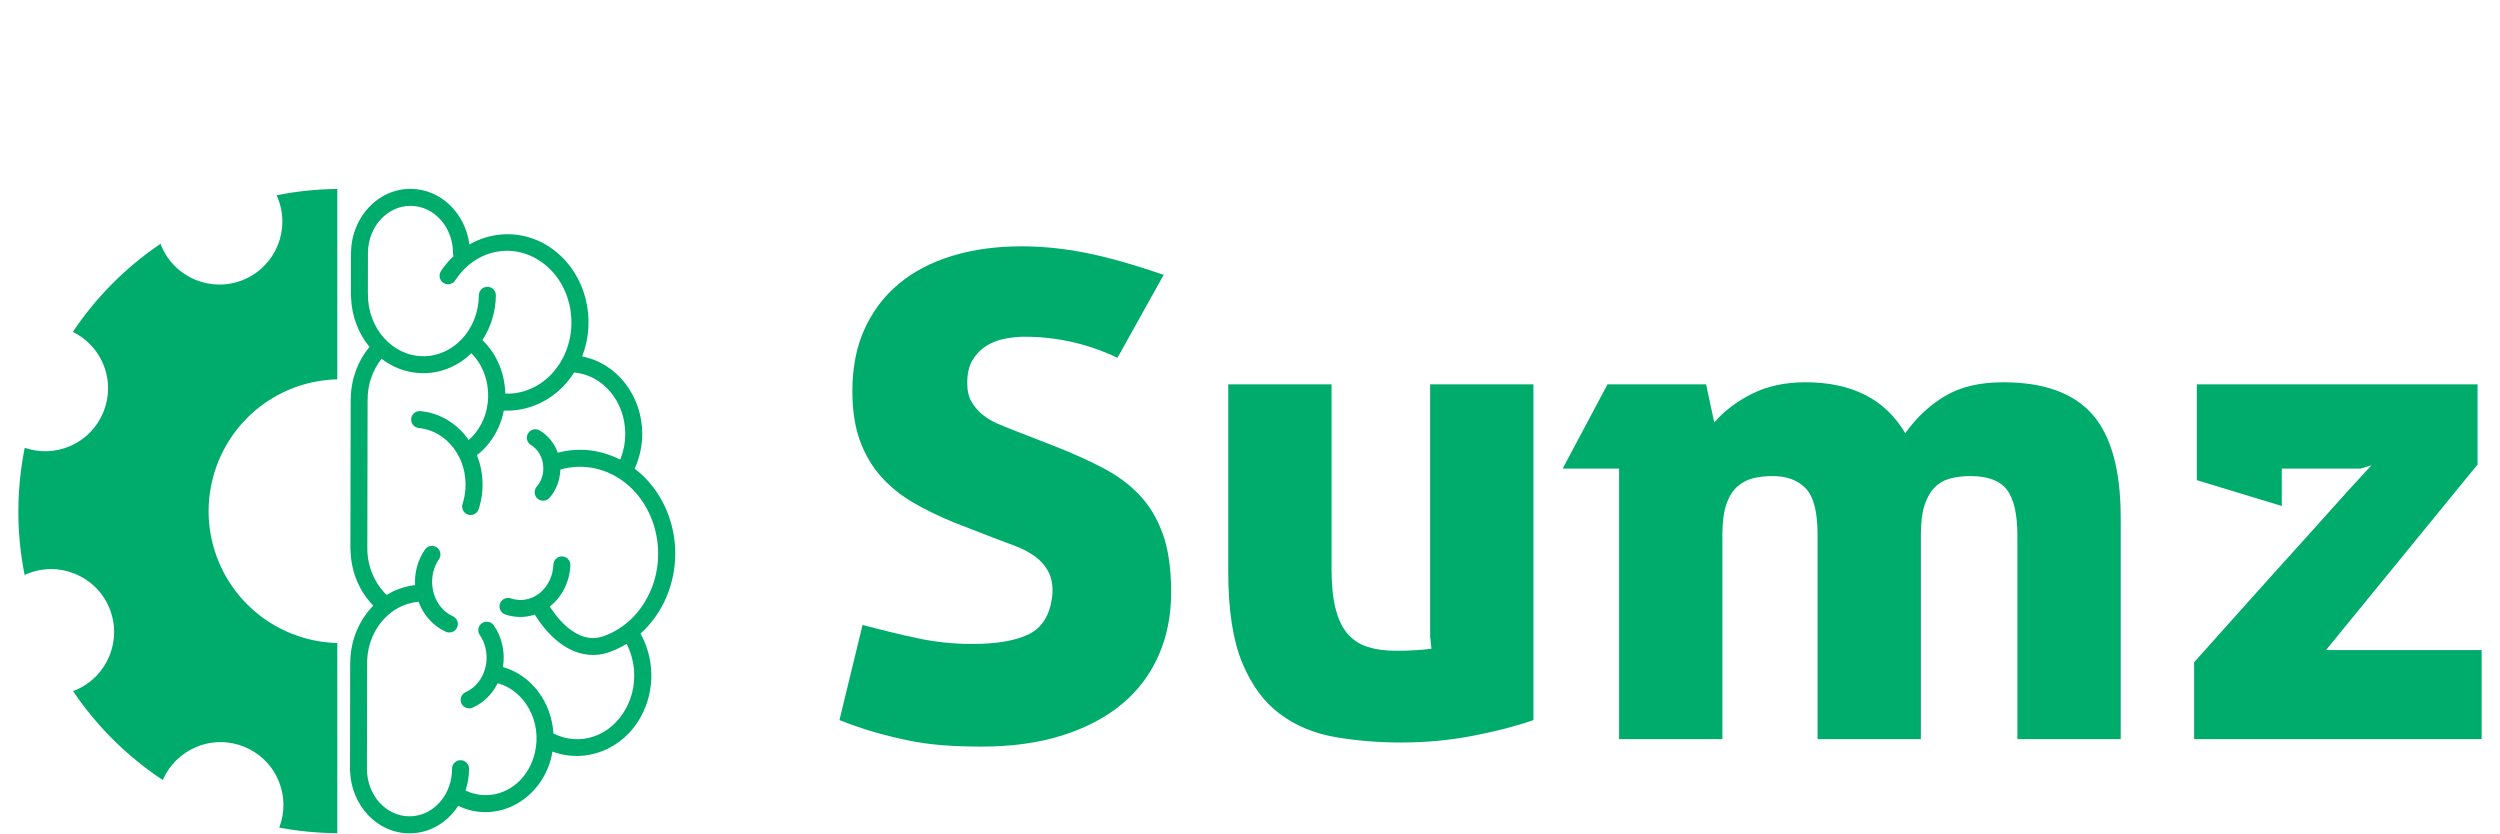
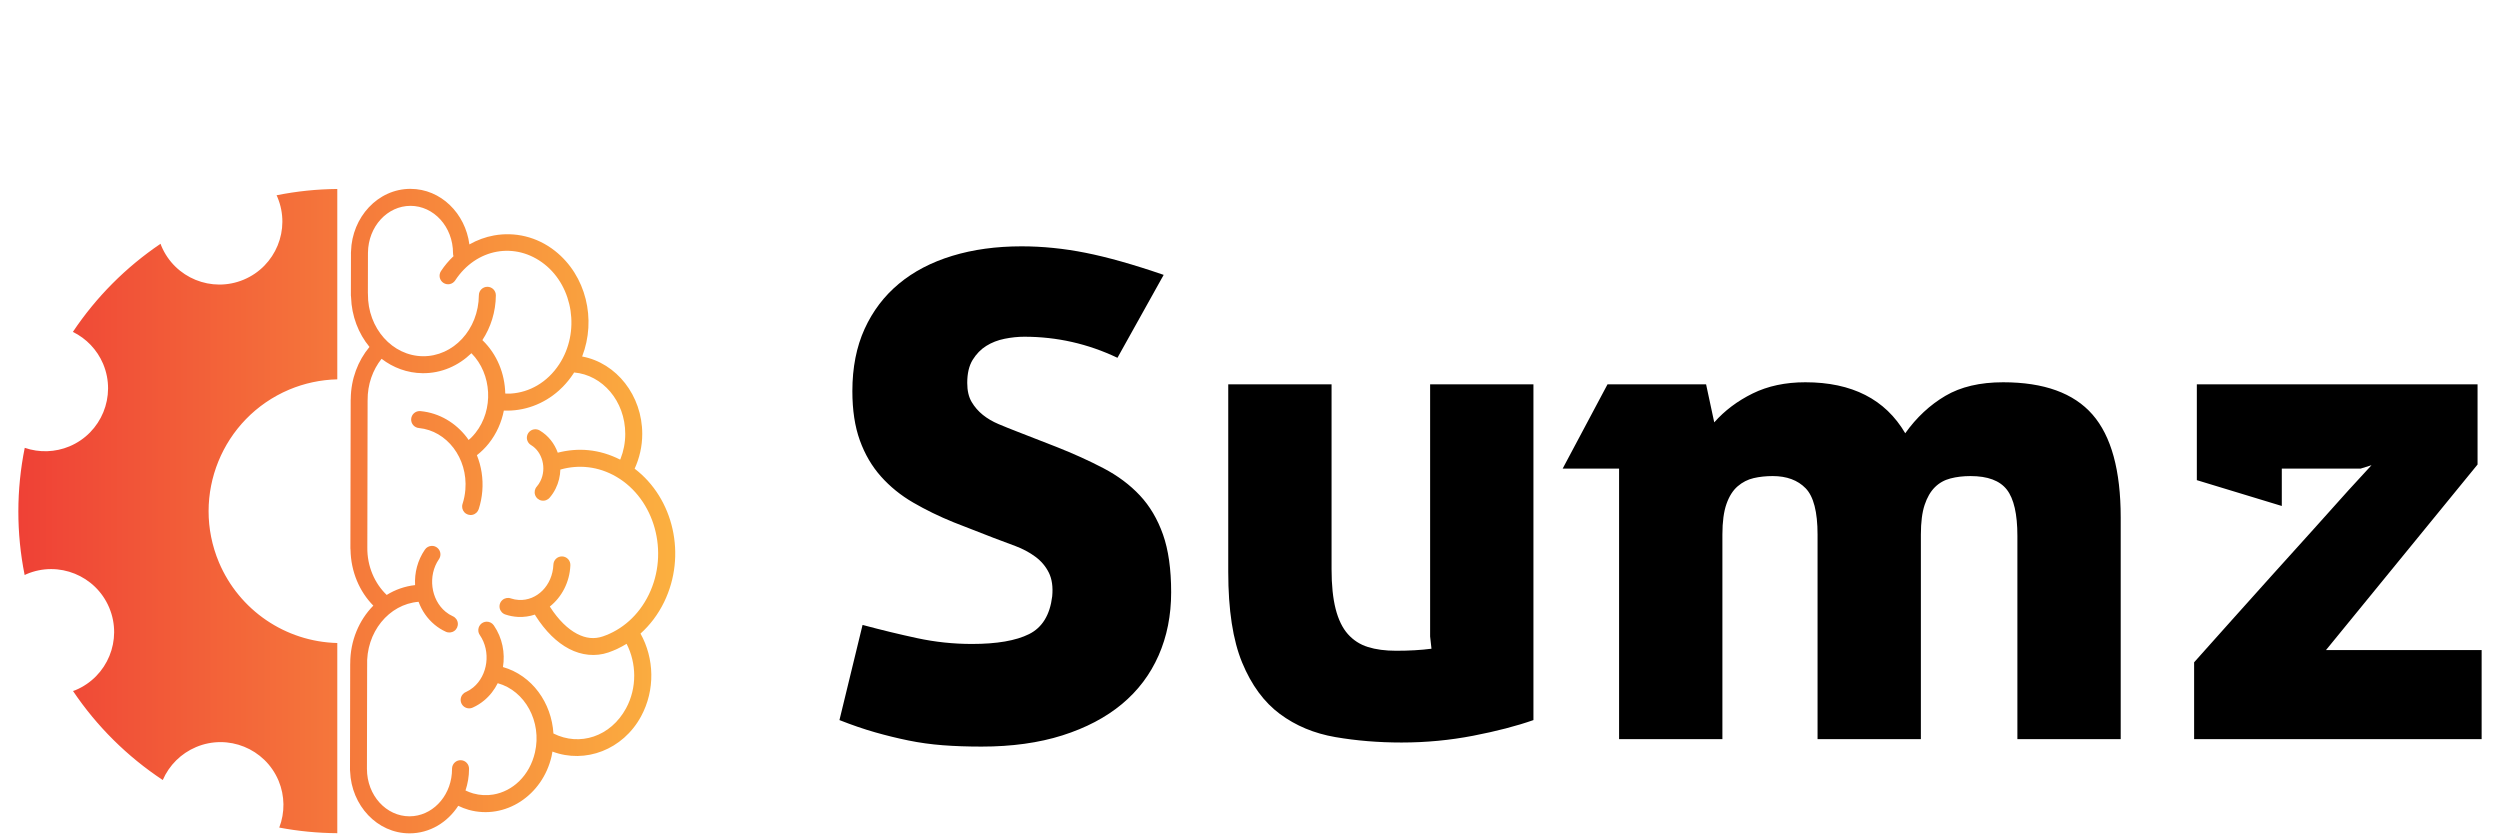
<svg xmlns="http://www.w3.org/2000/svg" width="90" height="30" viewBox="0 0 300 101.491" class="css-1j8o68f" version="1.1" id="svg12">
  <defs id="SvgjsDefs10989">
    <linearGradient id="SvgjsLinearGradient10994">
-       <stop id="SvgjsStop10995" stop-color="#00AC6B" offset="0" />
-       <stop id="SvgjsStop10996" stop-color="#00AC6B" offset="1" />
+       <stop id="SvgjsStop10995" stop-color="#ef4136" offset="0" />
+       <stop id="SvgjsStop10996" stop-color="#fbb040" offset="1" />
    </linearGradient>
  </defs>
  <g id="SvgjsG10990" featurekey="hmhgWD-0" transform="matrix(0.827779,0,0,0.827779,-1.498085,20.44879)" fill="url(#SvgjsLinearGradient10994)">
    <path d="m59.5 3.082c-4.795 0-8.602 4.16-8.746 9.193a1.25 1.25 0 0 0-0.01 0.16v0.051 0.002c-2.12e-4 0.027-0.004 0.053-0.004 0.08a1.25 1.25 0 0 0 0.004 0.125l-0.012 6.062a1.25 1.25 0 0 0 0.027 0.27 1.25 1.25 0 0 0 0 0.006c0.088 2.786 1.089 5.342 2.709 7.309-1.697 2.033-2.723 4.707-2.754 7.625a1.25 1.25 0 0 0-0.012 0.18l-0.041 21.643a1.25 1.25 0 0 0 0 0.008c-3.4e-5 0.003 3.3e-5 0.005 0 0.008v0.164a1.25 1.25 0 0 0 0.018 0.215 1.25 1.25 0 0 0 0 0.008c0.058 3.216 1.313 6.136 3.356 8.213-2.113 2.135-3.4 5.177-3.398 8.484v0.002a1.25 1.25 0 0 0-0.006 0.121l-0.029 15.393a1.25 1.25 0 0 0 0 0.014c0 0.002-1e-6 0.004 0 0.006v0.156a1.25 1.25 0 0 0 0.018 0.225c0.189 4.991 3.977 9.1 8.742 9.1 2.987 0 5.589-1.618 7.166-4.051 0.492 0.234 1 0.442 1.537 0.592 5.393 1.499 10.865-2.125 12.193-7.873 0.054-0.233 0.09-0.466 0.129-0.699 4.827 1.821 10.372-0.265 13.033-5.17 2.117-3.903 1.951-8.559-0.076-12.191 1.391-1.247 2.581-2.804 3.471-4.631 3.343-6.865 1.417-15.253-4.334-19.629 0.706-1.55 1.119-3.279 1.119-5.115 0-5.654-3.788-10.445-8.842-11.391 2.112-5.442 0.607-11.91-4.006-15.543-2.675-2.106-5.914-2.814-8.961-2.268-1.26 0.226-2.482 0.678-3.623 1.322-0.591-4.563-4.201-8.174-8.668-8.174zm-10.766 0.018a47.453 47.453 0 0 0-8.94 0.928l0.006 0.004 0.002 0.002a9.264 9.264 0 0 1 0.111 0.238l0.025 0.062a9.264 9.264 0 0 1-4.973 12.109 9.264 9.264 0 0 1-12.115-4.951 9.264 9.264 0 0 1-0.121-0.328 47.453 47.453 0 0 0-12.898 12.963 9.264 9.264 0 0 1 4.436 4.674l0.027 0.064a9.264 9.264 0 0 1-4.973 12.107 9.264 9.264 0 0 1-6.574 0.213 47.453 47.453 0 0 0-0.014 18.713 9.264 9.264 0 0 1 0.295-0.139 9.264 9.264 0 0 1 12.133 4.906l0.027 0.064a9.264 9.264 0 0 1-4.973 12.105 9.264 9.264 0 0 1-0.363 0.131 47.453 47.453 0 0 0 13.203 13.094 9.264 9.264 0 0 1 4.887-4.842 9.264 9.264 0 0 1 12.135 4.906l0.027 0.064a9.264 9.264 0 0 1 0.09 6.869 47.453 47.453 0 0 0 8.539 0.826v-27.98a19.424 19.424 0 0 1-17.408-11.857 19.424 19.424 0 0 1 10.332-25.426 19.424 19.424 0 0 1 7.076-1.51v-28.012zm10.766 2.482c3.407 0 6.262 3.053 6.262 6.986a1.25 1.25 0 0 0 0.068 0.422c-0.678 0.644-1.302 1.37-1.844 2.197a1.25 1.25 0 1 0 2.092 1.369c3.092-4.723 8.867-5.748 13.127-2.393 4.26 3.355 5.272 10.002 2.18 14.725-1.758 2.685-4.399 4.144-7.119 4.314-0.273 0.017-0.547 0.005-0.82-0.004-0.062-2.905-1.192-5.772-3.367-7.863 1.227-1.869 1.961-4.138 1.984-6.58a1.25 1.25 0 1 0-2.5-0.025c-0.048 5.084-3.788 9.027-8.244 8.977-4.457-0.051-8.126-4.082-8.078-9.166a1.25 1.25 0 0 0-0.004-0.125 1.25 1.25 0 0 0-0.004-0.025l0.01-5.293 0.002-0.613c0.041-3.892 2.873-6.902 6.256-6.902zm8.973 21.689c3.012 3.038 3.31 8.29 0.594 11.713-0.216 0.272-0.442 0.524-0.68 0.756-0.108 0.105-0.224 0.192-0.336 0.289-0.087-0.124-0.166-0.253-0.258-0.373-1.634-2.135-4.022-3.601-6.799-3.871a1.25 1.25 0 0 0-0.123-0.008 1.25 1.25 0 0 0-0.119 2.496c4.081 0.397 7.202 4.402 6.824 9.07-0.059 0.73-0.2 1.427-0.412 2.082a1.25 1.25 0 1 0 2.379 0.768c0.271-0.839 0.451-1.726 0.525-2.648 0.151-1.861-0.146-3.663-0.795-5.277 0.633-0.494 1.224-1.067 1.75-1.73 1.142-1.439 1.876-3.106 2.215-4.836 2.914 0.127 5.822-0.905 8.111-2.957 0.198-0.177 0.39-0.362 0.578-0.555 0.565-0.577 1.085-1.221 1.549-1.93 0.035-0.053 0.062-0.109 0.096-0.162 4.168 0.358 7.527 4.197 7.527 9.037 0 1.307-0.248 2.544-0.691 3.66-0.017 0.043-0.041 0.082-0.059 0.125-1.5-0.762-3.071-1.23-4.65-1.387-1.53-0.151-3.059-0.014-4.529 0.367-0.476-1.33-1.372-2.499-2.639-3.26a1.25 1.25 0 0 0-0.715-0.186 1.25 1.25 0 0 0-0.572 2.328c1.649 0.99 2.32 3.403 1.371 5.303-0.148 0.297-0.324 0.56-0.52 0.789a1.25 1.25 0 1 0 1.9 1.623c0.33-0.386 0.618-0.819 0.855-1.295 0.449-0.898 0.674-1.862 0.703-2.818 2.682-0.766 5.597-0.49 8.254 1.066 5.612 3.287 7.801 11.083 4.758 17.334-1.509 3.098-3.98 5.197-6.754 6.143-1.248 0.426-2.485 0.312-3.814-0.383s-2.721-2.014-3.977-3.977a1.25 1.25 0 0 0-0.02-0.029c1.752-1.386 2.922-3.583 3.025-6.059a1.25 1.25 0 0 0-1.215-1.318 1.25 1.25 0 0 0-1.283 1.215c-0.128 3.081-2.439 5.323-5.07 5.191-0.411-0.021-0.805-0.098-1.182-0.225a1.251 1.251 0 1 0-0.797 2.371c0.588 0.198 1.211 0.317 1.853 0.35 0.866 0.043 1.697-0.085 2.477-0.342a1.25 1.25 0 0 0 0.105 0.193c1.43 2.235 3.089 3.887 4.924 4.846 1.835 0.959 3.878 1.182 5.779 0.533 0.932-0.318 1.828-0.751 2.682-1.273 1.459 2.842 1.556 6.473-0.078 9.486-2.268 4.181-6.834 5.646-10.688 3.707-0.271-4.508-3.128-8.544-7.426-9.775 0.339-2.074-0.082-4.286-1.336-6.117a1.25 1.25 0 0 0-1.062-0.559 1.25 1.25 0 0 0-1.217 1.43 1.25 1.25 0 0 0 0.023 0.123 1.25 1.25 0 0 0 0.191 0.418c1.656 2.418 1.187 5.928-0.979 7.711-0.339 0.279-0.694 0.499-1.059 0.664a1.25 1.25 0 1 0 1.031 2.275c0.567-0.257 1.112-0.594 1.617-1.01 0.868-0.715 1.54-1.593 2.023-2.559a1.25 1.25 0 0 0 0.023 0.008c3.983 1.107 6.501 5.648 5.453 10.184-0.786 3.401-3.263 5.713-6.133 6.189-0.239 0.04-0.481 0.068-0.725 0.082-0.488 0.028-0.985 0.001-1.482-0.08-0.249-0.041-0.497-0.095-0.746-0.164-0.395-0.11-0.768-0.263-1.131-0.436 0.331-1 0.52-2.07 0.52-3.184a1.25 1.25 0 0 0-2.498-0.088 1.25 1.25 0 0 0-0.002 0.088c0 3.688-2.51 6.601-5.631 6.951-0.208 0.023-0.418 0.035-0.631 0.035-3.405 0-6.257-3.05-6.26-6.981-1e-6 -0.002 0-0.004 0-0.006l0.029-14.947a1.25 1.25 0 0 0 0.002-0.154c-0.216-5 3.212-9.125 7.566-9.473 0.477 1.292 1.27 2.471 2.379 3.385 0.505 0.416 1.048 0.755 1.615 1.012a1.25 1.25 0 1 0 1.031-2.277c-0.365-0.165-0.72-0.385-1.059-0.664-2.165-1.783-2.634-5.293-0.979-7.711a1.25 1.25 0 0 0-1.041-1.971 1.25 1.25 0 0 0-1.022 0.559c-1.073 1.567-1.537 3.412-1.438 5.211-1.517 0.169-2.928 0.674-4.176 1.447-1.756-1.68-2.887-4.186-2.85-7.004l0.02-10.695 0.021-10.838a1.25 1.25 0 0 0 0.002-0.1c-0.022-2.354 0.765-4.493 2.053-6.107 1.701 1.308 3.773 2.093 6.031 2.119 2.771 0.032 5.28-1.095 7.184-2.936z" id="path6" />
  </g>
-   <g id="SvgjsG10991" featurekey="1RRcwp-0" transform="matrix(4.139081,0,0,4.139081,97.59891,7.235049)" fill="#00AC6B">
+   <g id="SvgjsG10991" featurekey="1RRcwp-0" transform="matrix(4.139081,0,0,4.139081,97.59891,7.235049)" fill="#000000">
    <path d="M3.94 13.62 c-0.427 -0.173 -0.823 -0.367 -1.19 -0.58 s-0.683 -0.47 -0.95 -0.77 s-0.473 -0.653 -0.62 -1.06 s-0.22 -0.89 -0.22 -1.45 c0 -0.693 0.12 -1.303 0.36 -1.83 s0.577 -0.97 1.01 -1.33 s0.957 -0.633 1.57 -0.82 s1.293 -0.28 2.04 -0.28 c0.613 0 1.24 0.063 1.88 0.19 s1.407 0.343 2.3 0.65 l-1.36 2.44 c-0.867 -0.413 -1.78 -0.62 -2.74 -0.62 c-0.187 0 -0.38 0.02 -0.58 0.06 s-0.38 0.11 -0.54 0.21 s-0.293 0.237 -0.4 0.41 s-0.16 0.4 -0.16 0.68 c0 0.227 0.043 0.413 0.13 0.56 s0.197 0.273 0.33 0.38 s0.287 0.197 0.46 0.27 s0.347 0.143 0.52 0.21 l1.18 0.46 c0.507 0.2 0.97 0.41 1.39 0.63 s0.777 0.487 1.07 0.8 s0.52 0.697 0.68 1.15 s0.24 1.02 0.24 1.7 s-0.123 1.3 -0.37 1.86 s-0.607 1.037 -1.08 1.43 s-1.057 0.7 -1.75 0.92 s-1.487 0.33 -2.38 0.33 c-0.413 0 -0.793 -0.013 -1.14 -0.04 s-0.683 -0.073 -1.01 -0.14 s-0.653 -0.147 -0.98 -0.24 s-0.677 -0.213 -1.05 -0.36 l0.68 -2.8 c0.547 0.147 1.083 0.277 1.61 0.39 s1.063 0.17 1.61 0.17 c0.733 0 1.293 -0.097 1.68 -0.29 s0.613 -0.563 0.68 -1.11 c0.027 -0.28 -0.007 -0.513 -0.1 -0.7 s-0.227 -0.343 -0.4 -0.47 s-0.367 -0.23 -0.58 -0.31 l-0.64 -0.24 z M12.02 9.56 l3.04 -0 l0 5.44 c0 0.467 0.04 0.857 0.12 1.17 s0.2 0.56 0.36 0.74 s0.357 0.307 0.59 0.38 s0.51 0.11 0.83 0.11 c0.387 0 0.733 -0.02 1.04 -0.06 l-0.04 -0.36 l0 -7.42 l3.04 0 l0 9.88 c-0.493 0.173 -1.083 0.327 -1.77 0.46 s-1.39 0.2 -2.11 0.2 c-0.68 0 -1.33 -0.053 -1.95 -0.16 s-1.163 -0.333 -1.63 -0.68 s-0.837 -0.85 -1.11 -1.51 s-0.41 -1.55 -0.41 -2.67 l0 -5.52 z M23.52 12.04 l-1.66 0 l1.32 -2.48 l2.9 0 l0.24 1.12 c0.307 -0.347 0.683 -0.63 1.13 -0.85 s0.963 -0.33 1.55 -0.33 c1.373 0 2.353 0.5 2.94 1.5 c0.333 -0.467 0.727 -0.833 1.18 -1.1 s1.02 -0.4 1.7 -0.4 c1.2 0 2.077 0.317 2.63 0.95 s0.83 1.643 0.83 3.03 l0 6.52 l-3.04 0 l0 -5.98 c0 -0.64 -0.103 -1.093 -0.31 -1.36 s-0.563 -0.4 -1.07 -0.4 c-0.213 0 -0.41 0.023 -0.59 0.07 s-0.333 0.133 -0.46 0.26 s-0.227 0.3 -0.3 0.52 s-0.11 0.51 -0.11 0.87 l0 6.02 l-3.04 0 l0 -6.02 c0 -0.667 -0.117 -1.12 -0.35 -1.36 s-0.557 -0.36 -0.97 -0.36 c-0.2 0 -0.387 0.02 -0.56 0.06 s-0.33 0.12 -0.47 0.24 s-0.25 0.293 -0.33 0.52 s-0.12 0.527 -0.12 0.9 l0 6.02 l-3.04 0 l0 -7.96 z M44.32 17.38 l4.58 0 l0 2.62 l-8.46 0 l0 -2.26 l0.33 -0.37 l0.84 -0.94 l1.13 -1.26 l1.2 -1.33 l1.04 -1.16 l0.68 -0.74 l-0.32 0.1 l-2.32 0 l0 1.1 l-2.5 -0.76 l0 -2.82 l8.26 0 l0 2.36 z" id="path9" />
  </g>
</svg>
